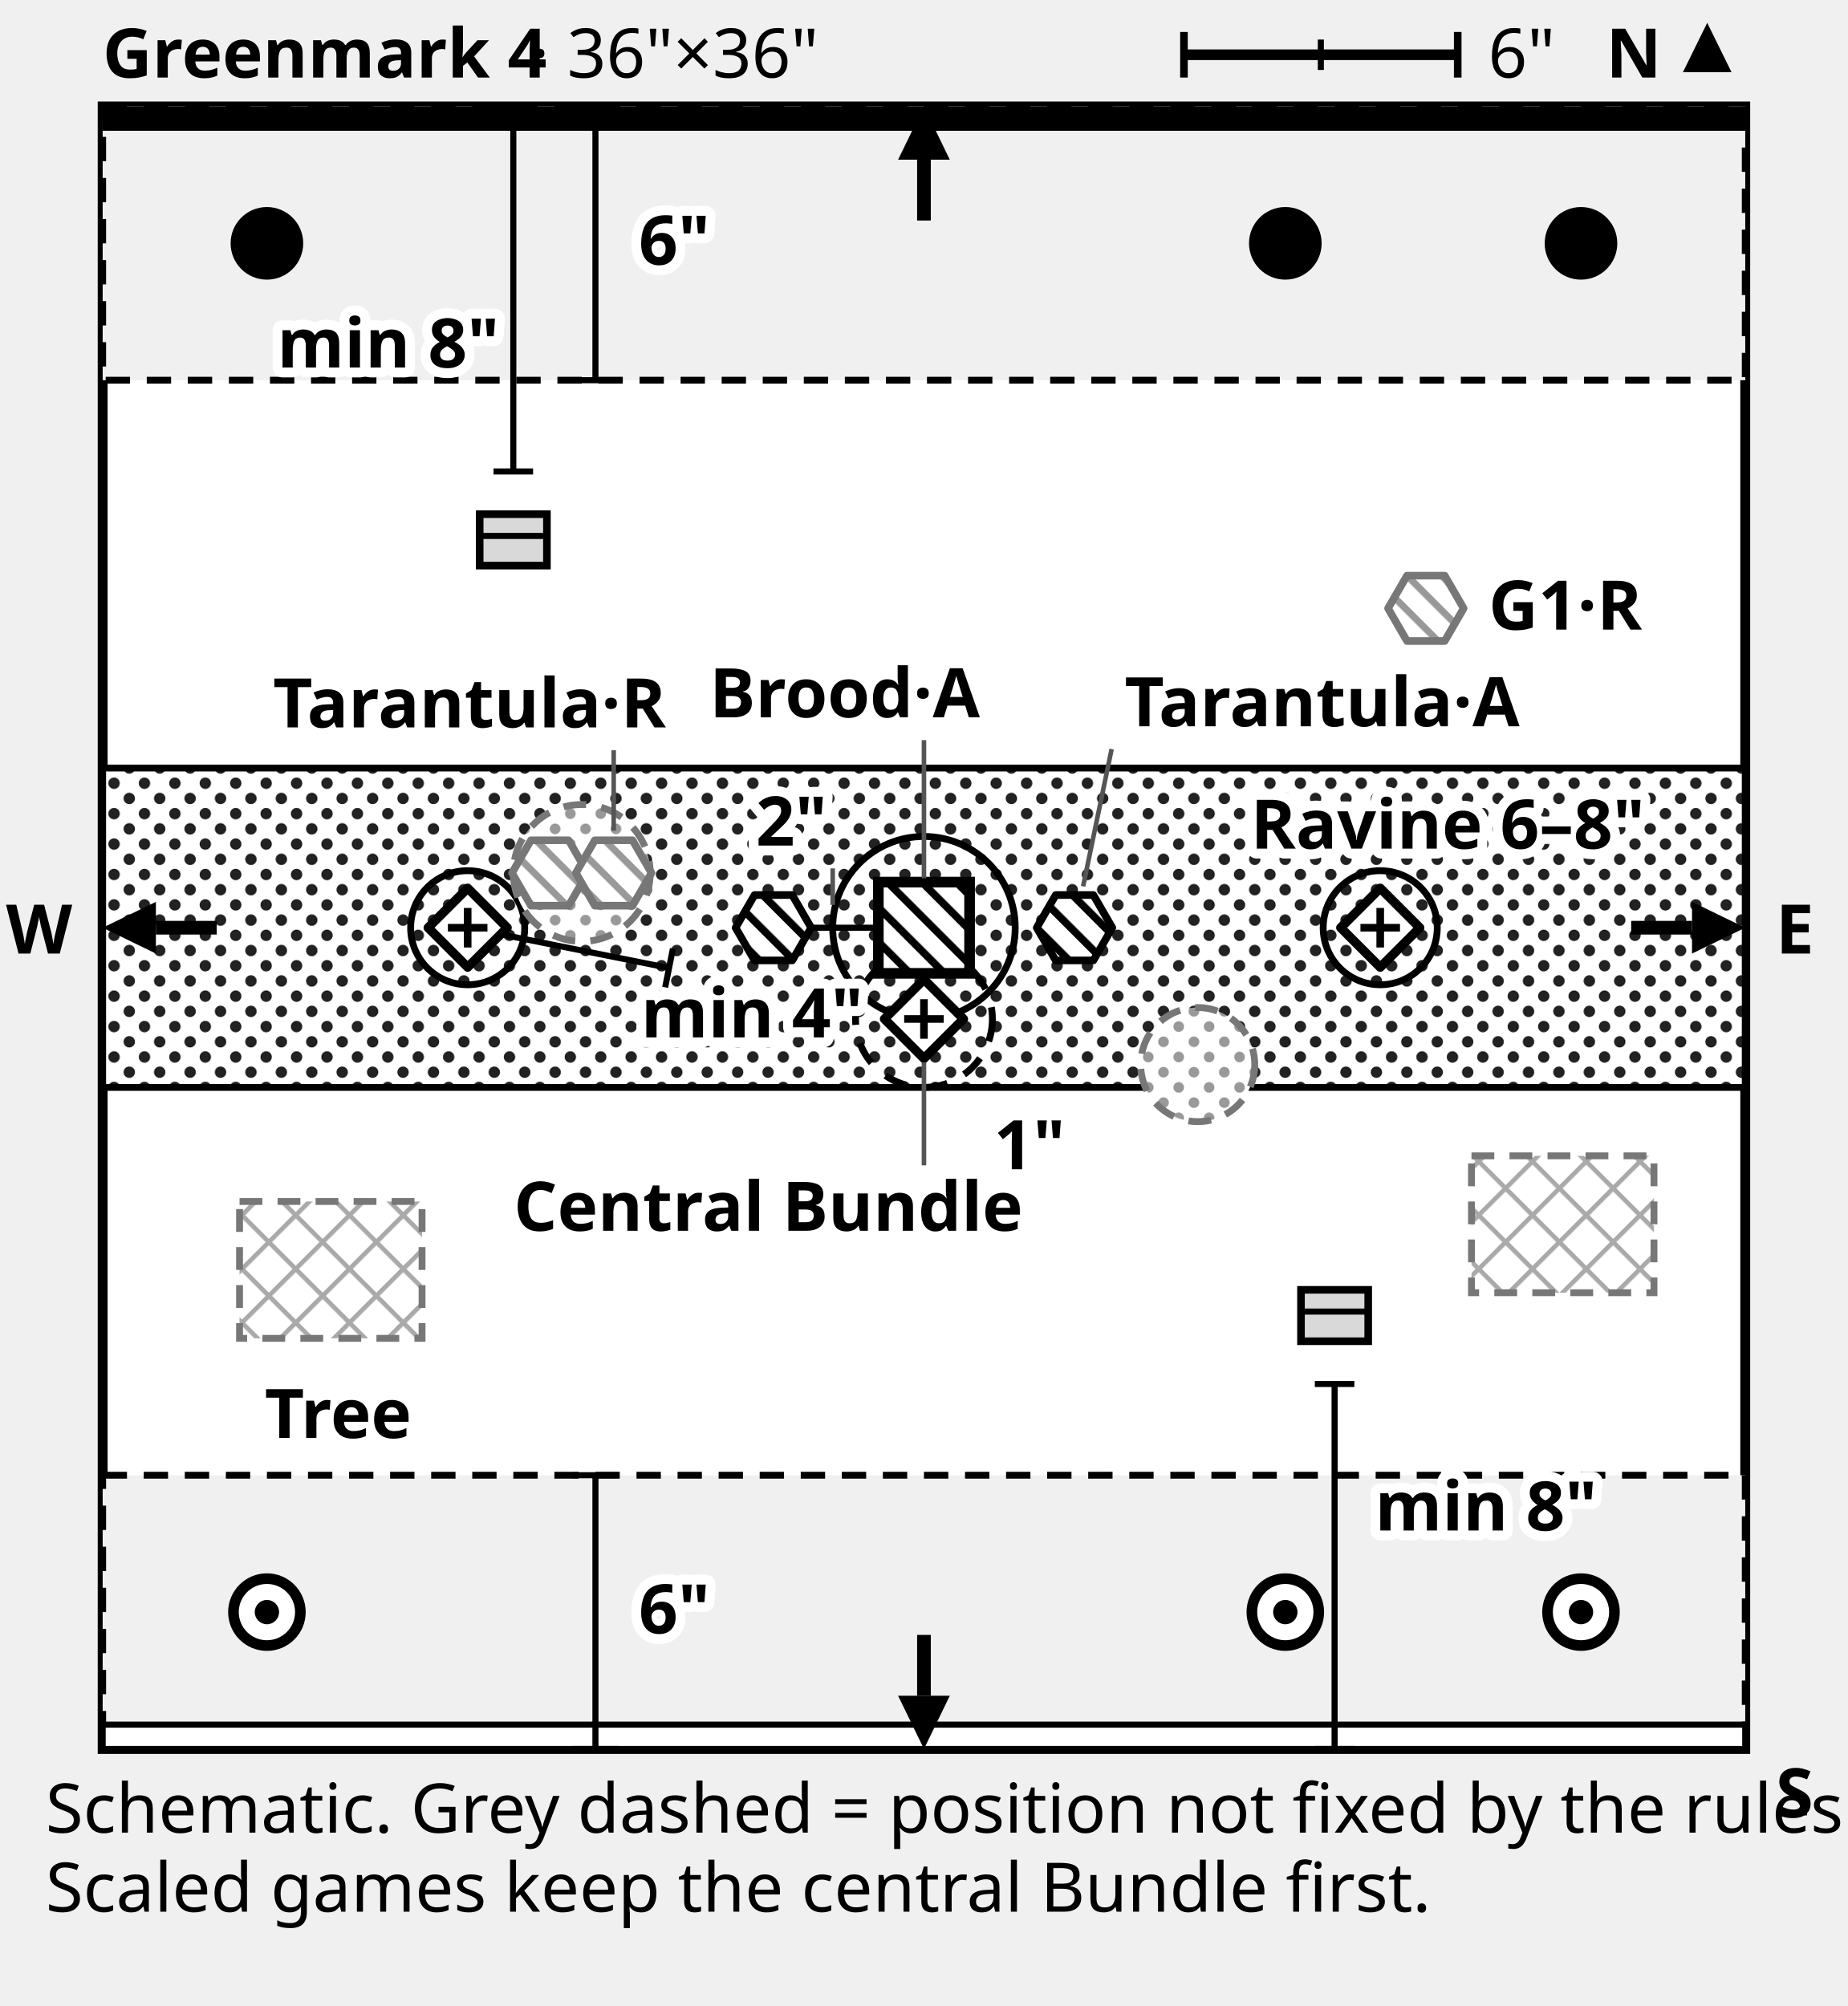
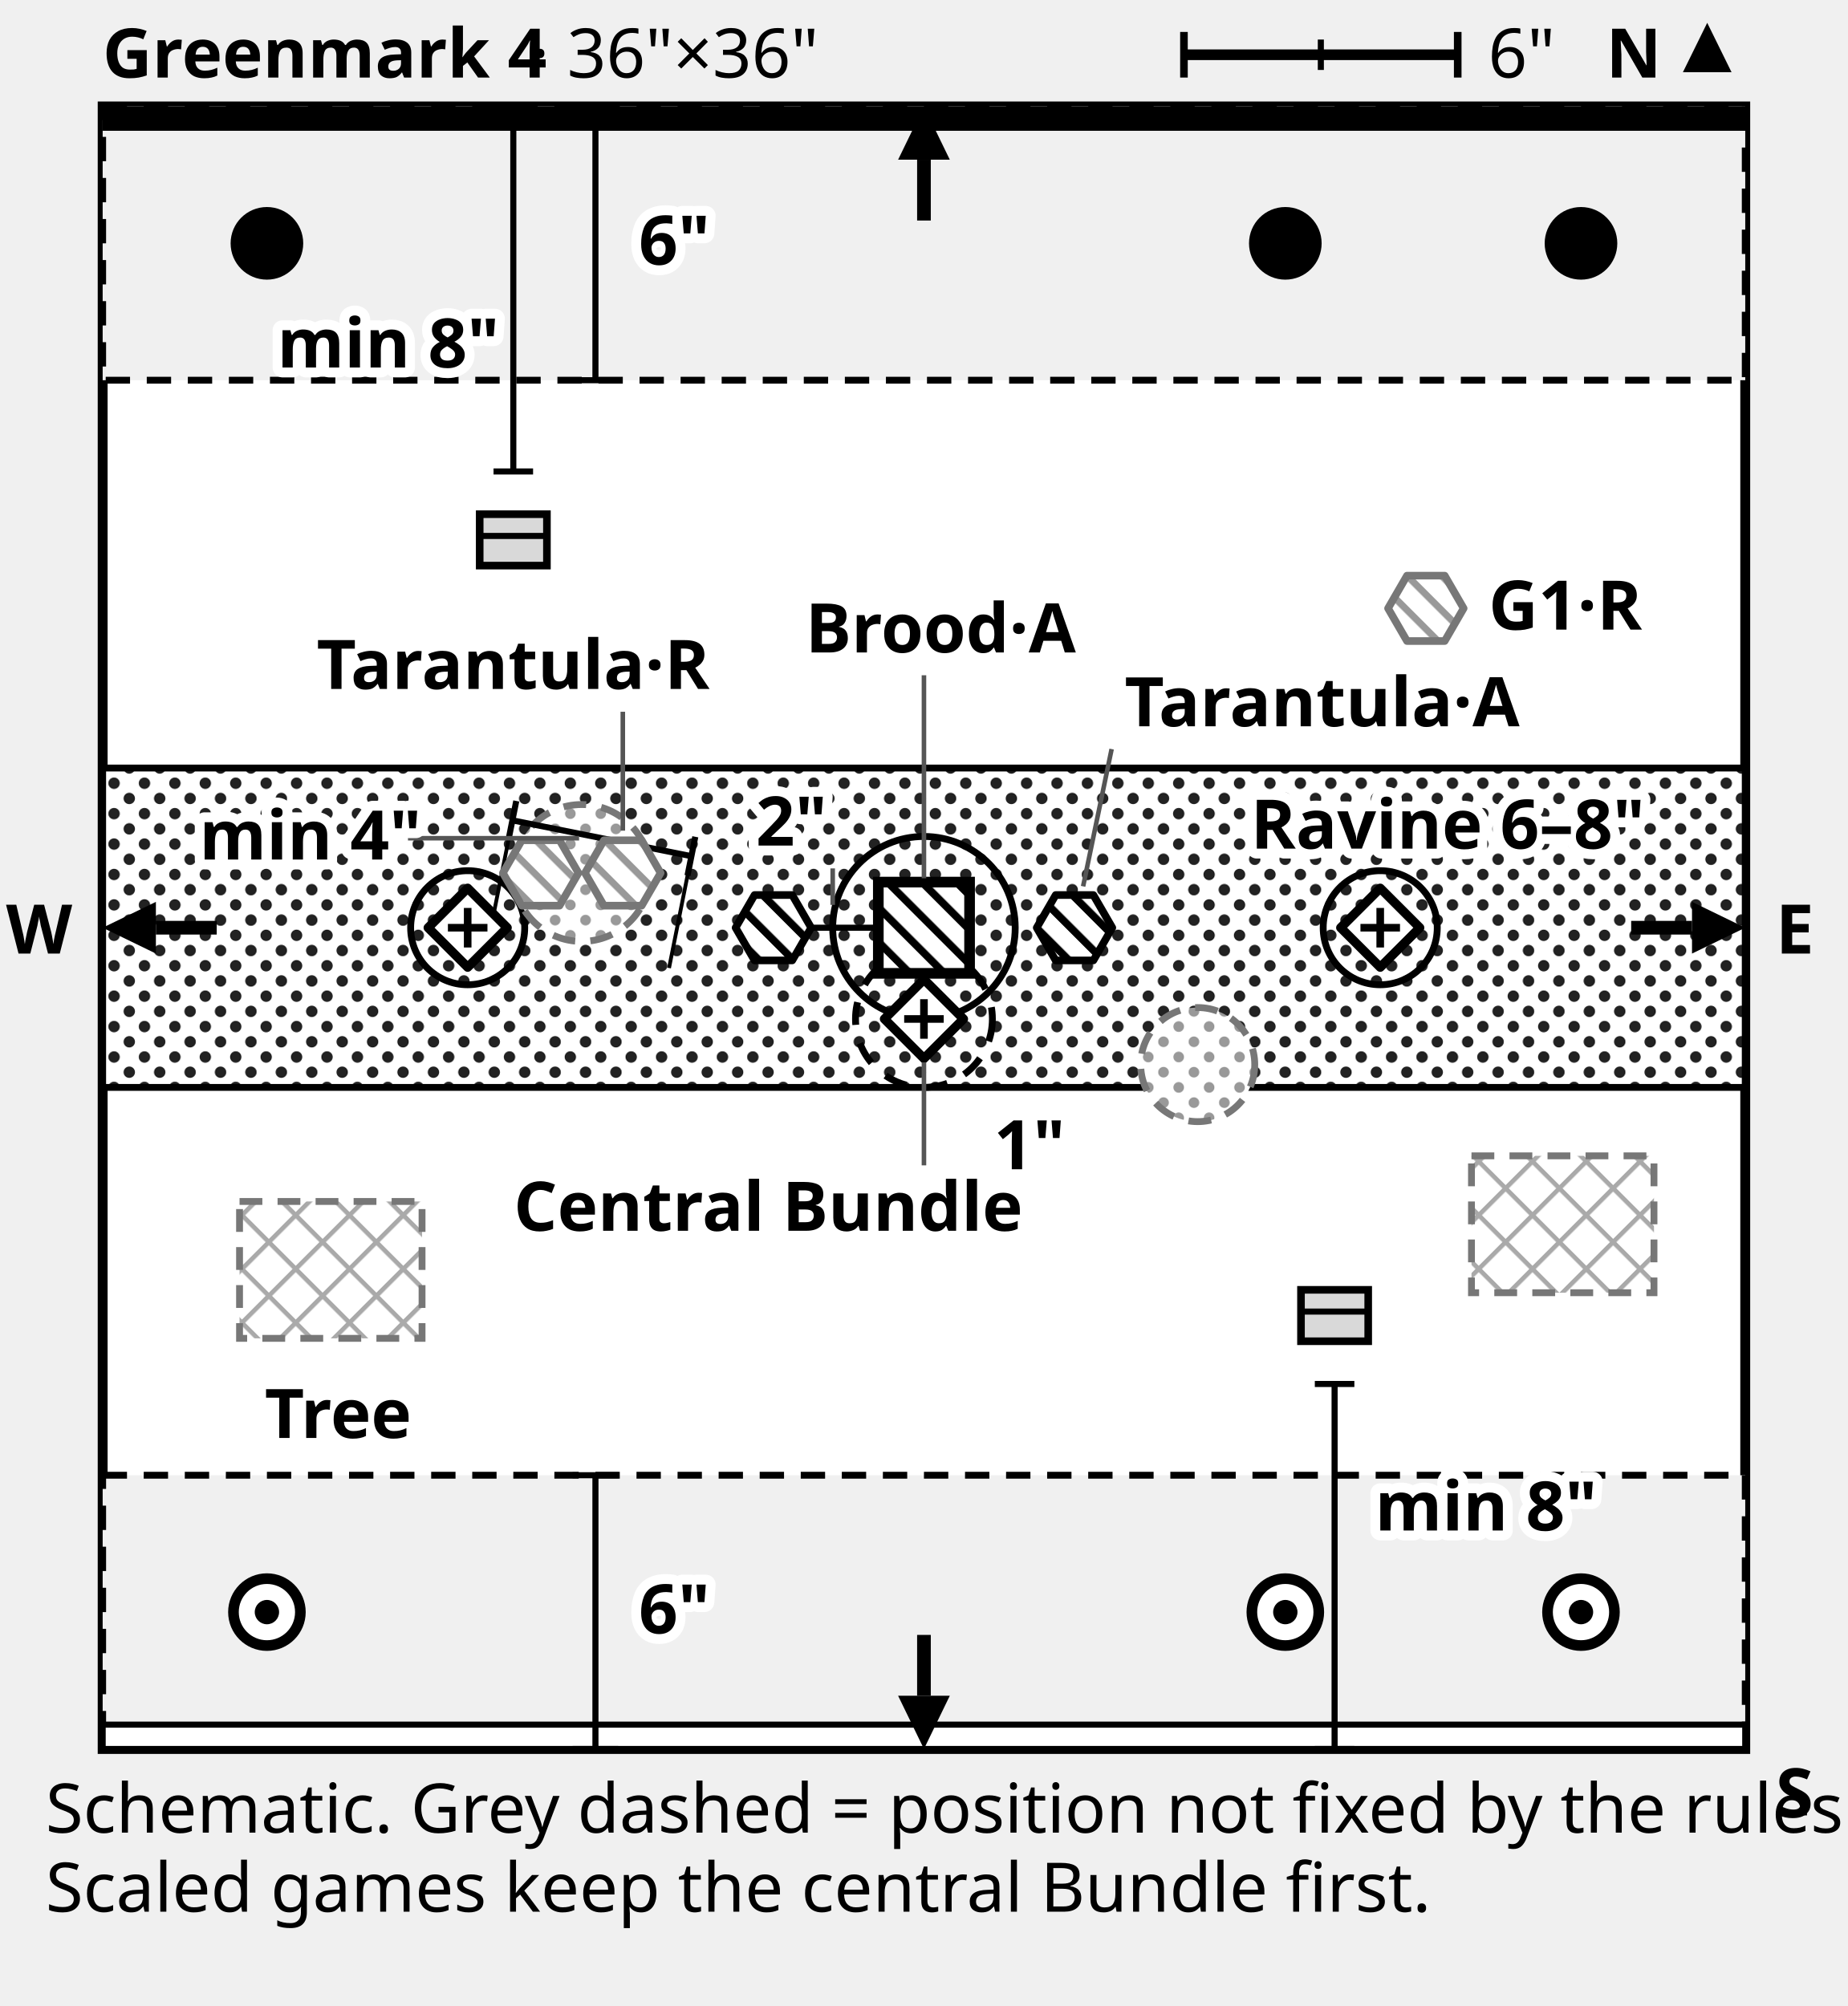
<svg xmlns="http://www.w3.org/2000/svg" width="243pt" height="263.8pt" viewBox="0 0 243 263.8">
  <defs>
    <pattern id="p-cover" width="5" height="5" patternUnits="userSpaceOnUse" patternTransform="rotate(45)">
      <rect width="5" height="5" fill="#fff" />
      <path d="M0 0.5H5M0.5 0V5" stroke="#444" stroke-width="0.7" fill="none" />
    </pattern>
    <pattern id="p-diff" width="4" height="4" patternUnits="userSpaceOnUse">
      <rect width="4" height="4" fill="#fff" />
      <circle cx="1" cy="1" r="0.75" fill="#222" />
      <circle cx="3" cy="3" r="0.75" fill="#222" />
    </pattern>
    <pattern id="p-imp" width="2.4" height="2.4" patternUnits="userSpaceOnUse" patternTransform="rotate(45)">
      <rect width="2.4" height="2.4" fill="#fff" />
      <path d="M0.4 0V2.4" stroke="#000" stroke-width="0.95" fill="none" />
    </pattern>
    <pattern id="p-mon" width="3.2" height="3.2" patternUnits="userSpaceOnUse" patternTransform="rotate(-45)">
      <rect width="3.2" height="3.2" fill="#fff" />
      <path d="M0.5 0V3.2" stroke="#000" stroke-width="1" fill="none" />
    </pattern>
    <pattern id="p-aoe" width="4" height="4" patternUnits="userSpaceOnUse" patternTransform="rotate(-45)">
      <rect width="4" height="4" fill="#fff" />
      <path d="M0.5 0V4" stroke="#777" stroke-width="1.4" fill="none" />
    </pattern>
  </defs>
  <defs>
    <pattern id="p-cover-l" width="5" height="5" patternUnits="userSpaceOnUse" patternTransform="rotate(45)">
      <rect width="5" height="5" fill="#fff" />
      <path d="M0 0.5H5M0.5 0V5" stroke="#aaa" stroke-width="0.6" fill="none" />
    </pattern>
    <pattern id="p-diff-l" width="4" height="4" patternUnits="userSpaceOnUse">
      <rect width="4" height="4" fill="#fff" />
      <circle cx="1" cy="1" r="0.7" fill="#999" />
      <circle cx="3" cy="3" r="0.7" fill="#999" />
    </pattern>
    <pattern id="p-imp-l" width="2.6" height="2.6" patternUnits="userSpaceOnUse" patternTransform="rotate(45)">
      <rect width="2.6" height="2.6" fill="#fff" />
      <path d="M0.4 0V2.6" stroke="#aaa" stroke-width="0.8" fill="none" />
    </pattern>
    <pattern id="p-mon-l" width="3.2" height="3.2" patternUnits="userSpaceOnUse" patternTransform="rotate(-45)">
      <rect width="3.2" height="3.2" fill="#fff" />
      <path d="M0.5 0V3.2" stroke="#999" stroke-width="0.9" fill="none" />
    </pattern>
    <pattern id="p-water" width="6" height="4" patternUnits="userSpaceOnUse">
      <rect width="6" height="4" fill="#fff" />
      <path d="M0 2.2Q1.5 0.4 3 2.2T6 2.2" stroke="#333" stroke-width="0.8" fill="none" />
    </pattern>
    <pattern id="p-water-l" width="6" height="4" patternUnits="userSpaceOnUse">
      <rect width="6" height="4" fill="#fff" />
      <path d="M0 2.2Q1.5 0.4 3 2.2T6 2.2" stroke="#aaa" stroke-width="0.8" fill="none" />
    </pattern>
    <pattern id="p-slip" width="6" height="6" patternUnits="userSpaceOnUse" patternTransform="rotate(-30)">
      <rect width="6" height="6" fill="#fff" />
      <path d="M0.5 1.5H3.5M3.5 4.5H5.5" stroke="#333" stroke-width="0.9" fill="none" />
    </pattern>
    <pattern id="p-slip-l" width="6" height="6" patternUnits="userSpaceOnUse" patternTransform="rotate(-30)">
      <rect width="6" height="6" fill="#fff" />
      <path d="M0.5 1.5H3.5M3.5 4.5H5.5" stroke="#aaa" stroke-width="0.9" fill="none" />
    </pattern>
    <pattern id="p-dark" width="4" height="4" patternUnits="userSpaceOnUse">
      <rect width="4" height="4" fill="#d9d9d9" />
      <path d="M0 4L4 0" stroke="#fff" stroke-width="0.9" fill="none" />
    </pattern>
    <pattern id="p-diffo" width="4" height="4" patternUnits="userSpaceOnUse">
      <circle cx="1" cy="1" r="0.8" fill="#222" />
      <circle cx="3" cy="3" r="0.8" fill="#222" />
    </pattern>
    <pattern id="p-diffo-l" width="4" height="4" patternUnits="userSpaceOnUse">
      <circle cx="1" cy="1" r="0.8" fill="#999" />
      <circle cx="3" cy="3" r="0.8" fill="#999" />
    </pattern>
    <pattern id="p-chasm" width="6" height="6" patternUnits="userSpaceOnUse">
      <rect width="6" height="6" fill="#d4d4d4" />
      <path d="M1.5 0V6M4.5 0V6" stroke="#333" stroke-width="1.1" stroke-dasharray="2.6 1.6" fill="none" />
    </pattern>
    <pattern id="p-chasm-l" width="6" height="6" patternUnits="userSpaceOnUse">
      <rect width="6" height="6" fill="#efefef" />
      <path d="M1.5 0V6M4.5 0V6" stroke="#aaa" stroke-width="1.1" stroke-dasharray="2.6 1.6" fill="none" />
    </pattern>
    <clipPath id="bclip">
      <rect x="13.5" y="14" width="216" height="216" />
    </clipPath>
  </defs>
  <rect x="13.5" y="14" width="216" height="216" fill="#fff" stroke="#000" stroke-width="1.3" />
  <g data-glyph="zone-A">
    <rect x="13.5" y="14" width="216" height="36" fill="#f0f0f0" stroke="#000" stroke-width="0.9" stroke-dasharray="3.2 2.2" />
    <rect x="13.5" y="14" width="216" height="3.2" fill="#000" />
  </g>
  <g data-glyph="dim">
    <line x1="78.3" y1="14" x2="78.3" y2="50" stroke="#000" stroke-width="0.8" stroke-linecap="butt" />
    <line x1="81.3" y1="14" x2="75.3" y2="14" stroke="#000" stroke-width="0.8" stroke-linecap="butt" />
    <line x1="81.3" y1="50" x2="75.3" y2="50" stroke="#000" stroke-width="0.8" stroke-linecap="butt" />
  </g>
  <g data-glyph="zone-B">
    <rect x="13.5" y="194" width="216" height="36" fill="#f0f0f0" stroke="#000" stroke-width="0.9" stroke-dasharray="3.2 2.2" />
    <rect x="13.5" y="226.8" width="216" height="3.2" fill="#fff" stroke="#000" stroke-width="0.8" />
  </g>
  <g data-glyph="dim">
    <line x1="78.3" y1="194" x2="78.3" y2="230" stroke="#000" stroke-width="0.8" stroke-linecap="butt" />
    <line x1="81.3" y1="194" x2="75.3" y2="194" stroke="#000" stroke-width="0.8" stroke-linecap="butt" />
    <line x1="81.3" y1="230" x2="75.3" y2="230" stroke="#000" stroke-width="0.8" stroke-linecap="butt" />
  </g>
  <g data-glyph="ter-difficult">
    <rect x="13.5" y="101" width="216" height="42" fill="url(#p-diff)" stroke="#000" stroke-width="0.9" />
  </g>
  <g data-glyph="ter-difficult">
    <circle cx="61.5" cy="122" r="7.5" fill="url(#p-diff)" stroke="#000" stroke-width="0.9" />
  </g>
  <g data-glyph="ter-difficult">
    <circle cx="121.5" cy="122" r="12" fill="url(#p-diff)" stroke="#000" stroke-width="0.9" />
  </g>
  <g data-glyph="ter-difficult">
    <circle cx="181.5" cy="122" r="7.5" fill="url(#p-diff)" stroke="#000" stroke-width="0.9" />
  </g>
  <g data-glyph="ter-difficult" data-state="illus">
    <circle cx="76.5" cy="114.8" r="9" fill="url(#p-diff-l)" stroke="#777" stroke-width="0.9" stroke-dasharray="3 2" />
  </g>
  <g data-glyph="ter-difficult" data-state="illus">
    <circle cx="157.5" cy="140" r="7.5" fill="url(#p-diff-l)" stroke="#777" stroke-width="0.9" stroke-dasharray="3 2" />
  </g>
  <g data-glyph="ter-cover" data-state="illus">
    <rect x="31.5" y="158" width="24" height="18" fill="url(#p-cover-l)" stroke="#777" stroke-width="0.9" stroke-dasharray="3 2" />
  </g>
  <g data-glyph="ter-cover" data-state="illus">
    <rect x="193.5" y="152" width="24" height="18" fill="url(#p-cover-l)" stroke="#777" stroke-width="0.9" stroke-dasharray="3 2" />
  </g>
  <g data-glyph="dim">
-     <line x1="64.44" y1="122.59" x2="87.98" y2="127.3" stroke="#000" stroke-width="0.8" stroke-linecap="butt" />
-     <line x1="64.95" y1="120.04" x2="63.93" y2="125.14" stroke="#000" stroke-width="0.8" stroke-linecap="butt" />
-     <line x1="88.49" y1="124.75" x2="87.47" y2="129.84" stroke="#000" stroke-width="0.8" stroke-linecap="butt" />
+     <line x1="64.44" y1="122.59" x2="67.38" y2="107.88" stroke="#000" stroke-width="0.5" stroke-linecap="butt" />
+     <line x1="87.98" y1="127.3" x2="90.92" y2="112.59" stroke="#000" stroke-width="0.5" stroke-linecap="butt" />
+   </g>
+   <g data-glyph="dim">
+     <line x1="67.38" y1="107.88" x2="90.92" y2="112.59" stroke="#000" stroke-width="0.8" stroke-linecap="butt" />
+     <line x1="67.89" y1="105.33" x2="66.87" y2="110.43" stroke="#000" stroke-width="0.8" stroke-linecap="butt" />
+     <line x1="91.43" y1="110.04" x2="90.41" y2="115.14" stroke="#000" stroke-width="0.8" stroke-linecap="butt" />
  </g>
  <g data-glyph="ring">
    <g clip-path="url(#bclip)">
      <circle cx="121.5" cy="134" r="9" fill="none" stroke="#000" stroke-width="0.9" stroke-dasharray="3 2.5" />
    </g>
  </g>
  <g data-glyph="dim">
    <line x1="115.5" y1="122" x2="103.5" y2="122" stroke="#000" stroke-width="0.8" stroke-linecap="butt" />
    <line x1="115.5" y1="124.6" x2="115.5" y2="119.4" stroke="#000" stroke-width="0.8" stroke-linecap="butt" />
    <line x1="103.5" y1="124.6" x2="103.5" y2="119.4" stroke="#000" stroke-width="0.8" stroke-linecap="butt" />
  </g>
  <g data-glyph="dim">
    <line x1="67.5" y1="14" x2="67.5" y2="62" stroke="#000" stroke-width="0.8" stroke-linecap="butt" />
    <line x1="70.1" y1="14" x2="64.9" y2="14" stroke="#000" stroke-width="0.8" stroke-linecap="butt" />
    <line x1="70.1" y1="62" x2="64.9" y2="62" stroke="#000" stroke-width="0.8" stroke-linecap="butt" />
  </g>
  <g data-glyph="dim">
    <line x1="175.5" y1="230" x2="175.5" y2="182" stroke="#000" stroke-width="0.8" stroke-linecap="butt" />
    <line x1="172.9" y1="230" x2="178.1" y2="230" stroke="#000" stroke-width="0.8" stroke-linecap="butt" />
    <line x1="172.9" y1="182" x2="178.1" y2="182" stroke="#000" stroke-width="0.8" stroke-linecap="butt" />
  </g>
  <g data-glyph="obj">
    <polygon points="61.5,116.8 66.7,122 61.5,127.2 56.3,122" fill="#fff" stroke="#000" stroke-width="1.2" stroke-linejoin="round" />
    <line x1="58.9" y1="122" x2="64.1" y2="122" stroke="#000" stroke-width="1" stroke-linecap="butt" />
    <line x1="61.5" y1="119.4" x2="61.5" y2="124.6" stroke="#000" stroke-width="1" stroke-linecap="butt" />
  </g>
  <g data-glyph="obj">
    <polygon points="121.5,128.8 126.7,134 121.5,139.2 116.3,134" fill="#fff" stroke="#000" stroke-width="1.2" stroke-linejoin="round" />
    <line x1="118.9" y1="134" x2="124.1" y2="134" stroke="#000" stroke-width="1" stroke-linecap="butt" />
    <line x1="121.5" y1="131.4" x2="121.5" y2="136.6" stroke="#000" stroke-width="1" stroke-linecap="butt" />
  </g>
  <g data-glyph="obj">
    <polygon points="181.5,116.8 186.7,122 181.5,127.2 176.3,122" fill="#fff" stroke="#000" stroke-width="1.2" stroke-linejoin="round" />
    <line x1="178.9" y1="122" x2="184.1" y2="122" stroke="#000" stroke-width="1" stroke-linecap="butt" />
    <line x1="181.5" y1="119.4" x2="181.5" y2="124.6" stroke="#000" stroke-width="1" stroke-linecap="butt" />
  </g>
  <g data-glyph="chest">
    <rect x="63.08" y="67.62" width="8.84" height="6.76" fill="#d9d9d9" stroke="#000" stroke-width="1" />
    <line x1="63.08" y1="70.48" x2="71.92" y2="70.48" stroke="#000" stroke-width="0.8" stroke-linecap="butt" />
  </g>
  <g data-glyph="chest">
    <rect x="171.08" y="169.62" width="8.84" height="6.76" fill="#d9d9d9" stroke="#000" stroke-width="1" />
    <line x1="171.08" y1="172.48" x2="179.92" y2="172.48" stroke="#000" stroke-width="0.8" stroke-linecap="butt" />
  </g>
  <g data-glyph="mon-L">
    <rect x="115.5" y="116" width="12" height="12" fill="url(#p-mon)" stroke="#000" stroke-width="1.4" />
  </g>
  <g data-glyph="mon">
    <polygon points="106.67,122 104.18,126.3 99.22,126.3 96.73,122 99.22,117.7 104.18,117.7" fill="url(#p-mon)" stroke="#000" stroke-width="1" stroke-linejoin="round" />
  </g>
  <g data-glyph="mon">
    <polygon points="146.27,122 143.78,126.3 138.82,126.3 136.33,122 138.82,117.7 143.78,117.7" fill="url(#p-mon)" stroke="#000" stroke-width="1" stroke-linejoin="round" />
  </g>
  <g data-glyph="mon" data-state="illus">
-     <polygon points="77.27,114.8 74.78,119.1 69.82,119.1 67.33,114.8 69.82,110.5 74.78,110.5" fill="url(#p-mon-l)" stroke="#777" stroke-width="1" stroke-linejoin="round" />
+     <polygon points="76.07,114.8 73.58,119.1 68.62,119.1 66.13,114.8 68.62,110.5 73.58,110.5" fill="url(#p-mon-l)" stroke="#777" stroke-width="1" stroke-linejoin="round" />
  </g>
  <g data-glyph="mon" data-state="illus">
-     <polygon points="85.67,114.8 83.18,119.1 78.22,119.1 75.73,114.8 78.22,110.5 83.18,110.5" fill="url(#p-mon-l)" stroke="#777" stroke-width="1" stroke-linejoin="round" />
+     <polygon points="86.87,114.8 84.38,119.1 79.42,119.1 76.93,114.8 79.42,110.5 84.38,110.5" fill="url(#p-mon-l)" stroke="#777" stroke-width="1" stroke-linejoin="round" />
  </g>
  <g data-glyph="mon" data-state="illus">
    <polygon points="192.47,80 189.98,84.3 185.02,84.3 182.53,80 185.02,75.7 189.98,75.7" fill="url(#p-mon-l)" stroke="#777" stroke-width="1" stroke-linejoin="round" />
  </g>
  <g data-glyph="arr-exit">
    <line x1="121.5" y1="29" x2="121.5" y2="21" stroke="#000" stroke-width="1.8" stroke-linecap="butt" />
    <polygon points="121.5,14 124.9,21 118.1,21" fill="#000" />
  </g>
  <g data-glyph="arr-exit">
    <line x1="214.5" y1="122" x2="222.5" y2="122" stroke="#000" stroke-width="1.8" stroke-linecap="butt" />
    <polygon points="229.5,122 222.5,125.4 222.5,118.6" fill="#000" />
  </g>
  <g data-glyph="arr-exit">
    <line x1="121.5" y1="215" x2="121.5" y2="223" stroke="#000" stroke-width="1.8" stroke-linecap="butt" />
    <polygon points="121.5,230 118.1,223 124.9,223" fill="#000" />
  </g>
  <g data-glyph="arr-exit">
    <line x1="28.5" y1="122" x2="20.5" y2="122" stroke="#000" stroke-width="1.8" stroke-linecap="butt" />
    <polygon points="13.5,122 20.5,118.6 20.5,125.4" fill="#000" />
  </g>
  <g data-glyph="hero-A">
    <circle cx="35.1" cy="32" r="4.4" fill="#000" stroke="#000" stroke-width="0.75" />
  </g>
  <g data-glyph="hero-A">
    <circle cx="169.02" cy="32" r="4.4" fill="#000" stroke="#000" stroke-width="0.75" />
  </g>
  <g data-glyph="hero-A">
    <circle cx="207.9" cy="32" r="4.4" fill="#000" stroke="#000" stroke-width="0.75" />
  </g>
  <g data-glyph="hero-B">
    <circle cx="35.1" cy="212" r="4.4" fill="#fff" stroke="#000" stroke-width="1.4" />
    <circle cx="35.1" cy="212" r="1.6" fill="#000" />
  </g>
  <g data-glyph="hero-B">
    <circle cx="169.02" cy="212" r="4.4" fill="#fff" stroke="#000" stroke-width="1.4" />
    <circle cx="169.02" cy="212" r="1.6" fill="#000" />
  </g>
  <g data-glyph="hero-B">
    <circle cx="207.9" cy="212" r="4.4" fill="#fff" stroke="#000" stroke-width="1.4" />
    <circle cx="207.9" cy="212" r="1.6" fill="#000" />
  </g>
  <g data-glyph="range">
    <text x="164.46" y="111.6" font-family="'Source Sans 3'" font-size="9" font-weight="600" fill="#000" stroke="#fff" stroke-width="2.6" stroke-linejoin="round" paint-order="stroke">Ravine 6–8"</text>
  </g>
  <text x="130.69" y="153.76" font-family="'Source Sans 3'" font-size="9" font-weight="600" fill="#000" stroke="#fff" stroke-width="2.6" stroke-linejoin="round" paint-order="stroke">1"</text>
+   <g data-glyph="leader">
+     <line x1="121.5" y1="139.7" x2="121.5" y2="153.25" stroke="#555" stroke-width="0.6" stroke-linecap="butt" />
+   </g>
+   <text x="67.56" y="161.85" font-family="'Source Sans 3'" font-size="9" font-weight="600" fill="#000" stroke="#fff" stroke-width="2.6" stroke-linejoin="round" paint-order="stroke">Central Bundle</text>
+   <g data-glyph="leader">
+     <line x1="121.5" y1="115.5" x2="121.5" y2="88.8" stroke="#555" stroke-width="0.6" stroke-linecap="butt" />
+   </g>
+   <text x="105.91" y="85.8" font-family="'Source Sans 3'" font-size="9" font-weight="600" fill="#000" stroke="#fff" stroke-width="2.6" stroke-linejoin="round" paint-order="stroke">Brood·A</text>
+   <g data-glyph="leader">
+     <line x1="142.43" y1="116.56" x2="146.18" y2="98.51" stroke="#555" stroke-width="0.6" stroke-linecap="butt" />
+   </g>
+   <text x="147.88" y="95.51" font-family="'Source Sans 3'" font-size="9" font-weight="600" fill="#000" stroke="#fff" stroke-width="2.6" stroke-linejoin="round" paint-order="stroke">Tarantula·A</text>
+   <g data-glyph="leader">
+     <line x1="81.9" y1="109.24" x2="81.9" y2="93.6" stroke="#555" stroke-width="0.6" stroke-linecap="butt" />
+   </g>
+   <text x="41.63" y="90.6" font-family="'Source Sans 3'" font-size="9" font-weight="600" fill="#000" stroke="#fff" stroke-width="2.6" stroke-linejoin="round" paint-order="stroke">Tarantula·R</text>
  <text x="84" y="34.8" font-family="'Source Sans 3'" font-size="9" font-weight="600" fill="#000" stroke="#fff" stroke-width="2.6" stroke-linejoin="round" paint-order="stroke">6"</text>
  <text x="84" y="214.8" font-family="'Source Sans 3'" font-size="9" font-weight="600" fill="#000" stroke="#fff" stroke-width="2.6" stroke-linejoin="round" paint-order="stroke">6"</text>
  <text x="34.8" y="189.1" font-family="'Source Sans 3'" font-size="9" font-weight="600" fill="#000" stroke="#fff" stroke-width="2.6" stroke-linejoin="round" paint-order="stroke">Tree</text>
-   <text x="84.29" y="136.42" font-family="'Source Sans 3'" font-size="9" font-weight="600" fill="#000" stroke="#fff" stroke-width="2.6" stroke-linejoin="round" paint-order="stroke">min 4"</text>
+   <g data-glyph="leader">
+     <line x1="76.15" y1="110.23" x2="53.65" y2="110.23" stroke="#555" stroke-width="0.6" stroke-linecap="butt" />
+   </g>
+   <text x="26.21" y="113.03" font-family="'Source Sans 3'" font-size="9" font-weight="600" fill="#000" stroke="#fff" stroke-width="2.6" stroke-linejoin="round" paint-order="stroke">min 4"</text>
  <g data-glyph="leader">
    <line x1="109.5" y1="119" x2="109.5" y2="114.2" stroke="#555" stroke-width="0.6" stroke-linecap="butt" />
  </g>
  <text x="99.39" y="111.2" font-family="'Source Sans 3'" font-size="9" font-weight="600" fill="#000" stroke="#fff" stroke-width="2.6" stroke-linejoin="round" paint-order="stroke">2"</text>
  <text x="36.45" y="48.33" font-family="'Source Sans 3'" font-size="9" font-weight="600" fill="#000" stroke="#fff" stroke-width="2.6" stroke-linejoin="round" paint-order="stroke">min 8"</text>
  <text x="180.81" y="201.27" font-family="'Source Sans 3'" font-size="9" font-weight="600" fill="#000" stroke="#fff" stroke-width="2.6" stroke-linejoin="round" paint-order="stroke">min 8"</text>
-   <g data-glyph="leader">
-     <line x1="121.5" y1="139.7" x2="121.5" y2="153.25" stroke="#555" stroke-width="0.6" stroke-linecap="butt" />
-   </g>
-   <text x="67.56" y="161.85" font-family="'Source Sans 3'" font-size="9" font-weight="600" fill="#000" stroke="#fff" stroke-width="2.6" stroke-linejoin="round" paint-order="stroke">Central Bundle</text>
-   <g data-glyph="leader">
-     <line x1="121.5" y1="115.5" x2="121.5" y2="97.33" stroke="#555" stroke-width="0.6" stroke-linecap="butt" />
-   </g>
-   <text x="93.29" y="94.33" font-family="'Source Sans 3'" font-size="9" font-weight="600" fill="#000" stroke="#fff" stroke-width="2.6" stroke-linejoin="round" paint-order="stroke">Brood·A</text>
-   <g data-glyph="leader">
-     <line x1="142.43" y1="116.56" x2="146.18" y2="98.51" stroke="#555" stroke-width="0.6" stroke-linecap="butt" />
-   </g>
-   <text x="147.88" y="95.51" font-family="'Source Sans 3'" font-size="9" font-weight="600" fill="#000" stroke="#fff" stroke-width="2.6" stroke-linejoin="round" paint-order="stroke">Tarantula·A</text>
-   <g data-glyph="leader">
-     <line x1="80.7" y1="109.24" x2="80.7" y2="98.66" stroke="#555" stroke-width="0.6" stroke-linecap="butt" />
-   </g>
-   <text x="35.89" y="95.66" font-family="'Source Sans 3'" font-size="9" font-weight="600" fill="#000" stroke="#fff" stroke-width="2.6" stroke-linejoin="round" paint-order="stroke">Tarantula·R</text>
  <text x="195.76" y="82.8" font-family="'Source Sans 3'" font-size="9" font-weight="600" fill="#000" stroke="#fff" stroke-width="2.6" stroke-linejoin="round" paint-order="stroke">G1·R</text>
  <text x="13.5" y="10.2" font-weight="700" font-family="'Source Sans 3'" font-size="9" fill="#000">Greenmark 4</text>
  <text x="69.82" y="10.2" font-weight="400" font-family="'Source Sans 3'" font-size="9" fill="#000">·  36"×36"</text>
  <g data-glyph="compass">
    <polygon points="224.5,3 221.3,9.5 227.7,9.5" fill="#000" />
    <text x="218.5" y="10.2" font-weight="700" font-family="'Source Sans 3'" font-size="9" fill="#000" text-anchor="end">N</text>
  </g>
  <g data-glyph="scale">
    <line x1="155.69" y1="7.2" x2="191.69" y2="7.2" stroke="#000" stroke-width="1.4" stroke-linecap="butt" />
    <line x1="155.69" y1="4.2" x2="155.69" y2="10.2" stroke="#000" stroke-width="1" stroke-linecap="butt" />
    <line x1="191.69" y1="4.2" x2="191.69" y2="10.2" stroke="#000" stroke-width="1" stroke-linecap="butt" />
    <line x1="173.69" y1="5.2" x2="173.69" y2="9.2" stroke="#000" stroke-width="0.8" stroke-linecap="butt" />
    <text x="195.69" y="10.2" font-weight="400" font-family="'Source Sans 3'" font-size="9" fill="#000">6"</text>
  </g>
  <text x="9.5" y="125.4" font-weight="700" font-family="'Source Sans 3'" font-size="9" fill="#000" text-anchor="end">W</text>
  <text x="233.5" y="125.4" font-weight="700" font-family="'Source Sans 3'" font-size="9" fill="#000">E</text>
  <text x="233.5" y="239" font-weight="700" font-family="'Source Sans 3'" font-size="9" fill="#000">S</text>
  <text x="6" y="241" font-weight="400" font-family="'Source Sans 3'" font-size="9" fill="#000">Schematic. Grey dashed = position not fixed by the rules.</text>
  <text x="6" y="251.4" font-weight="400" font-family="'Source Sans 3'" font-size="9" fill="#000">Scaled games keep the central Bundle first.</text>
</svg>
